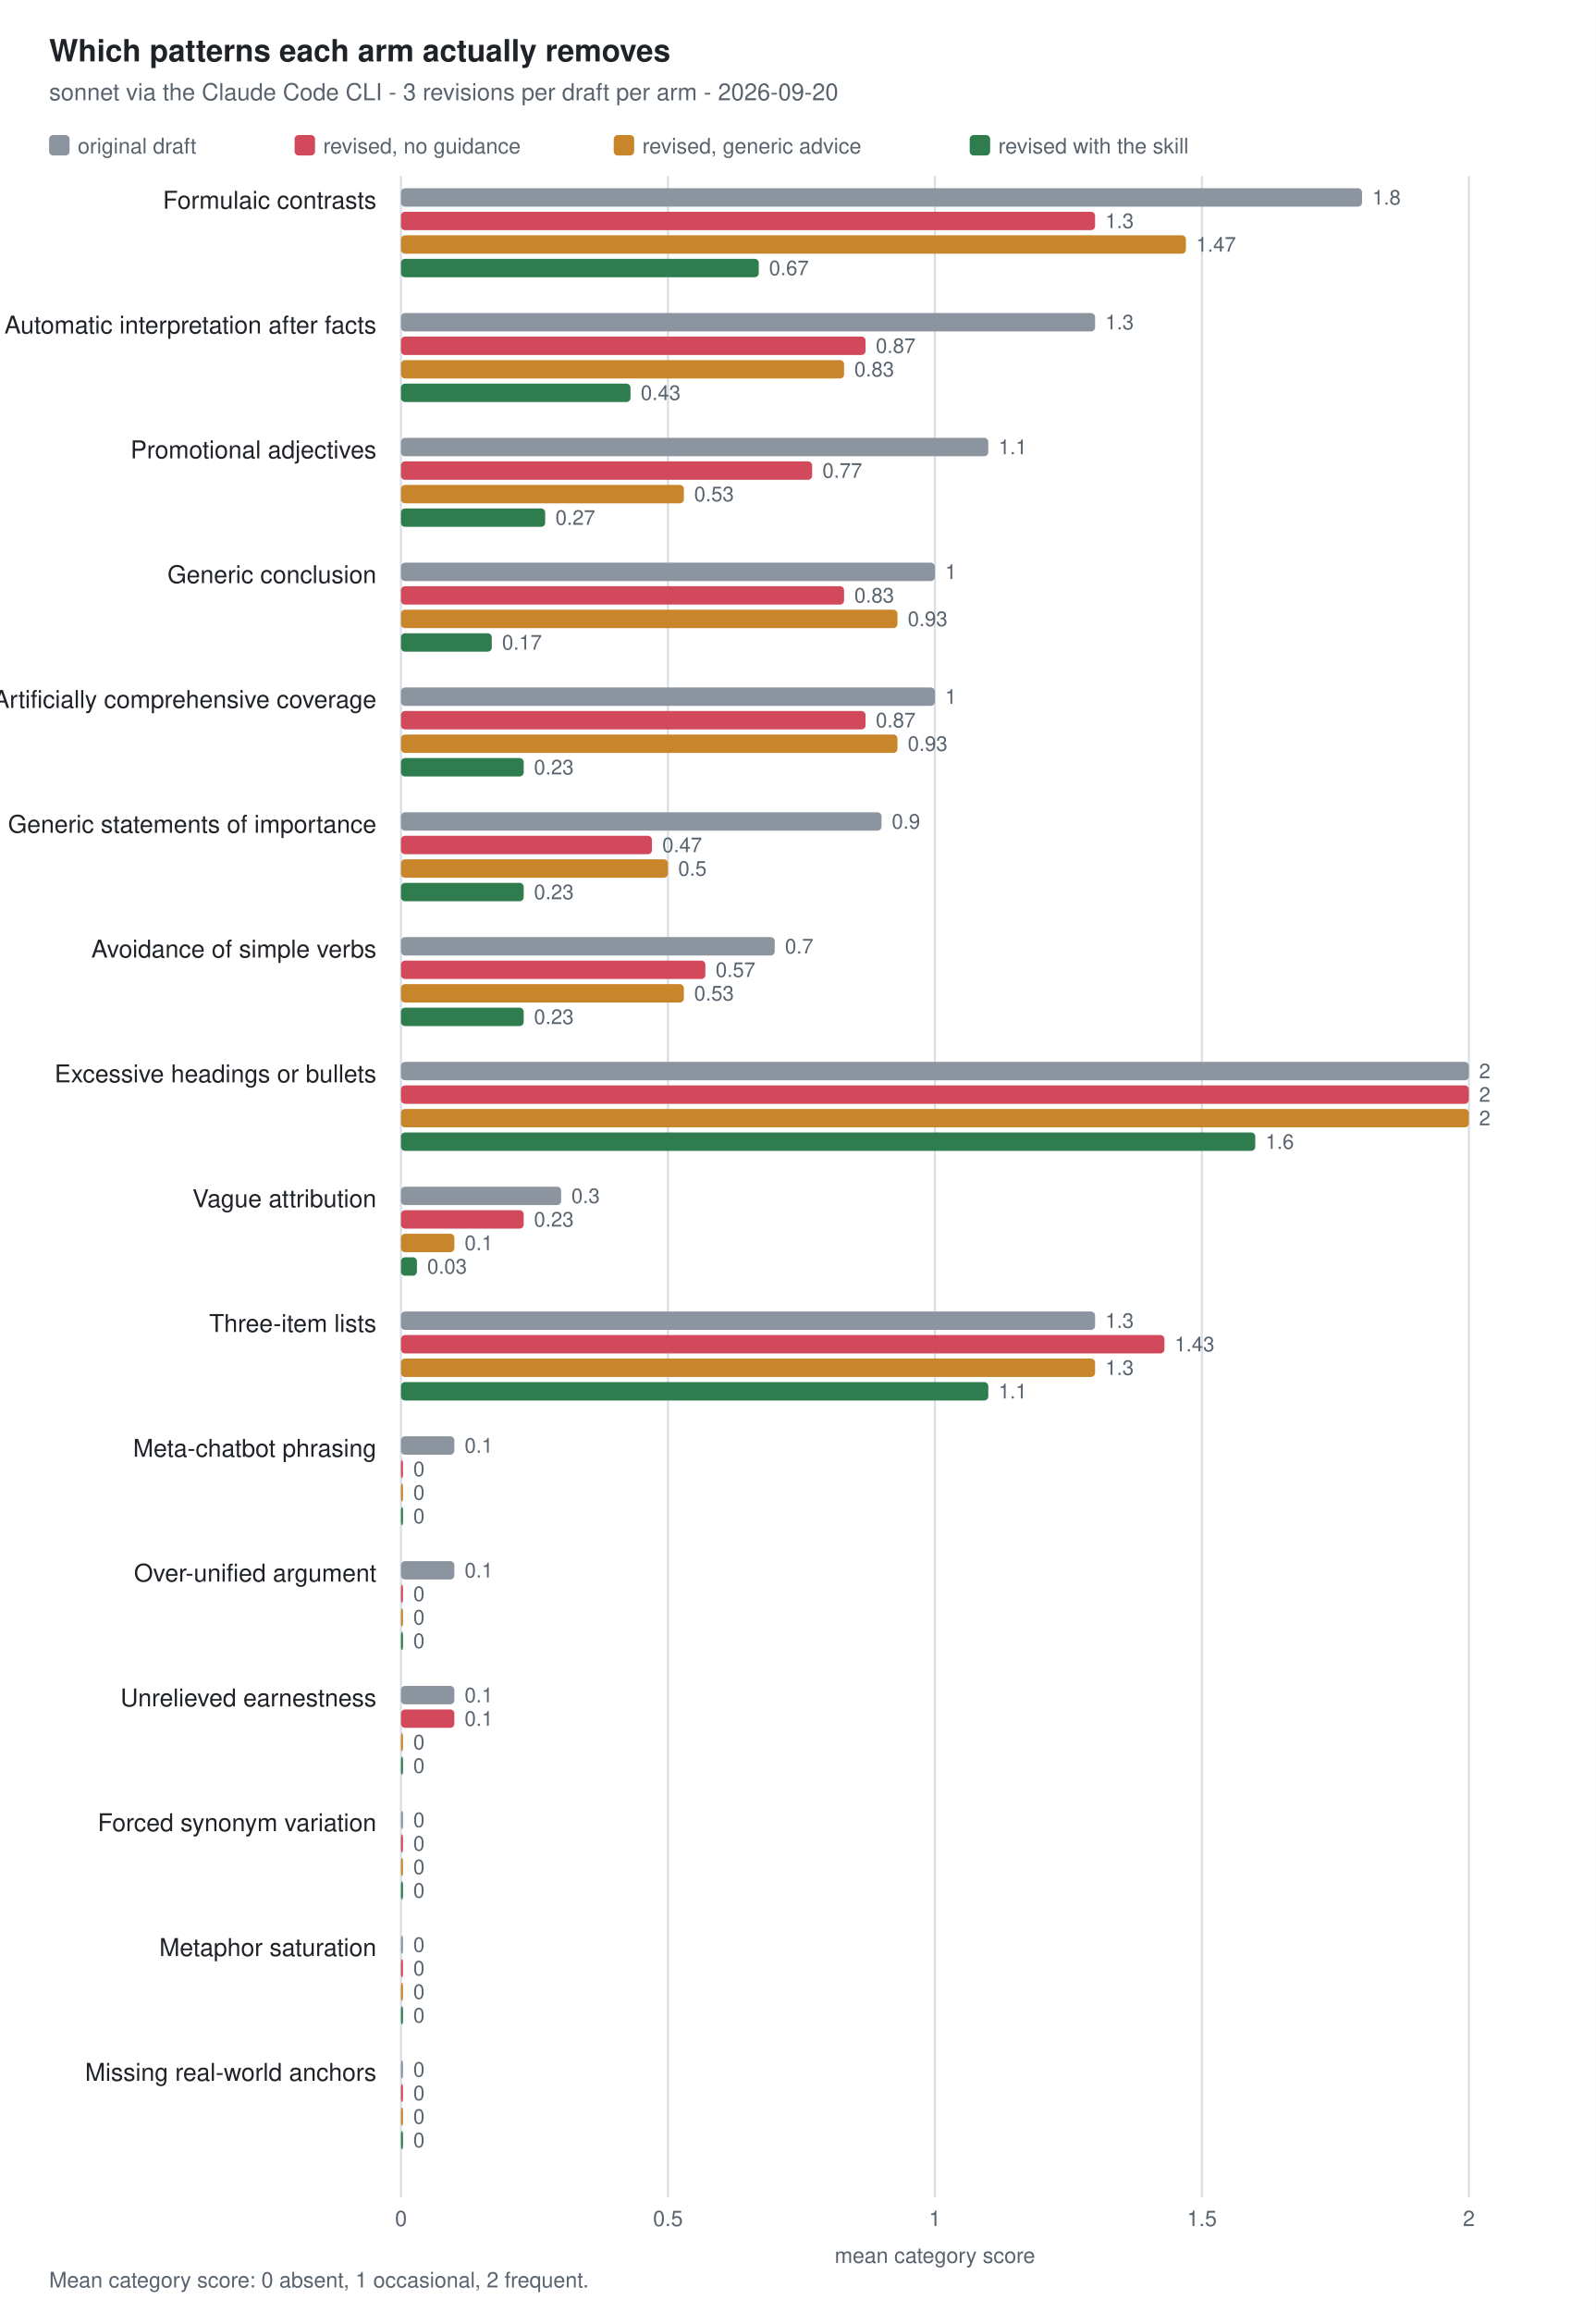
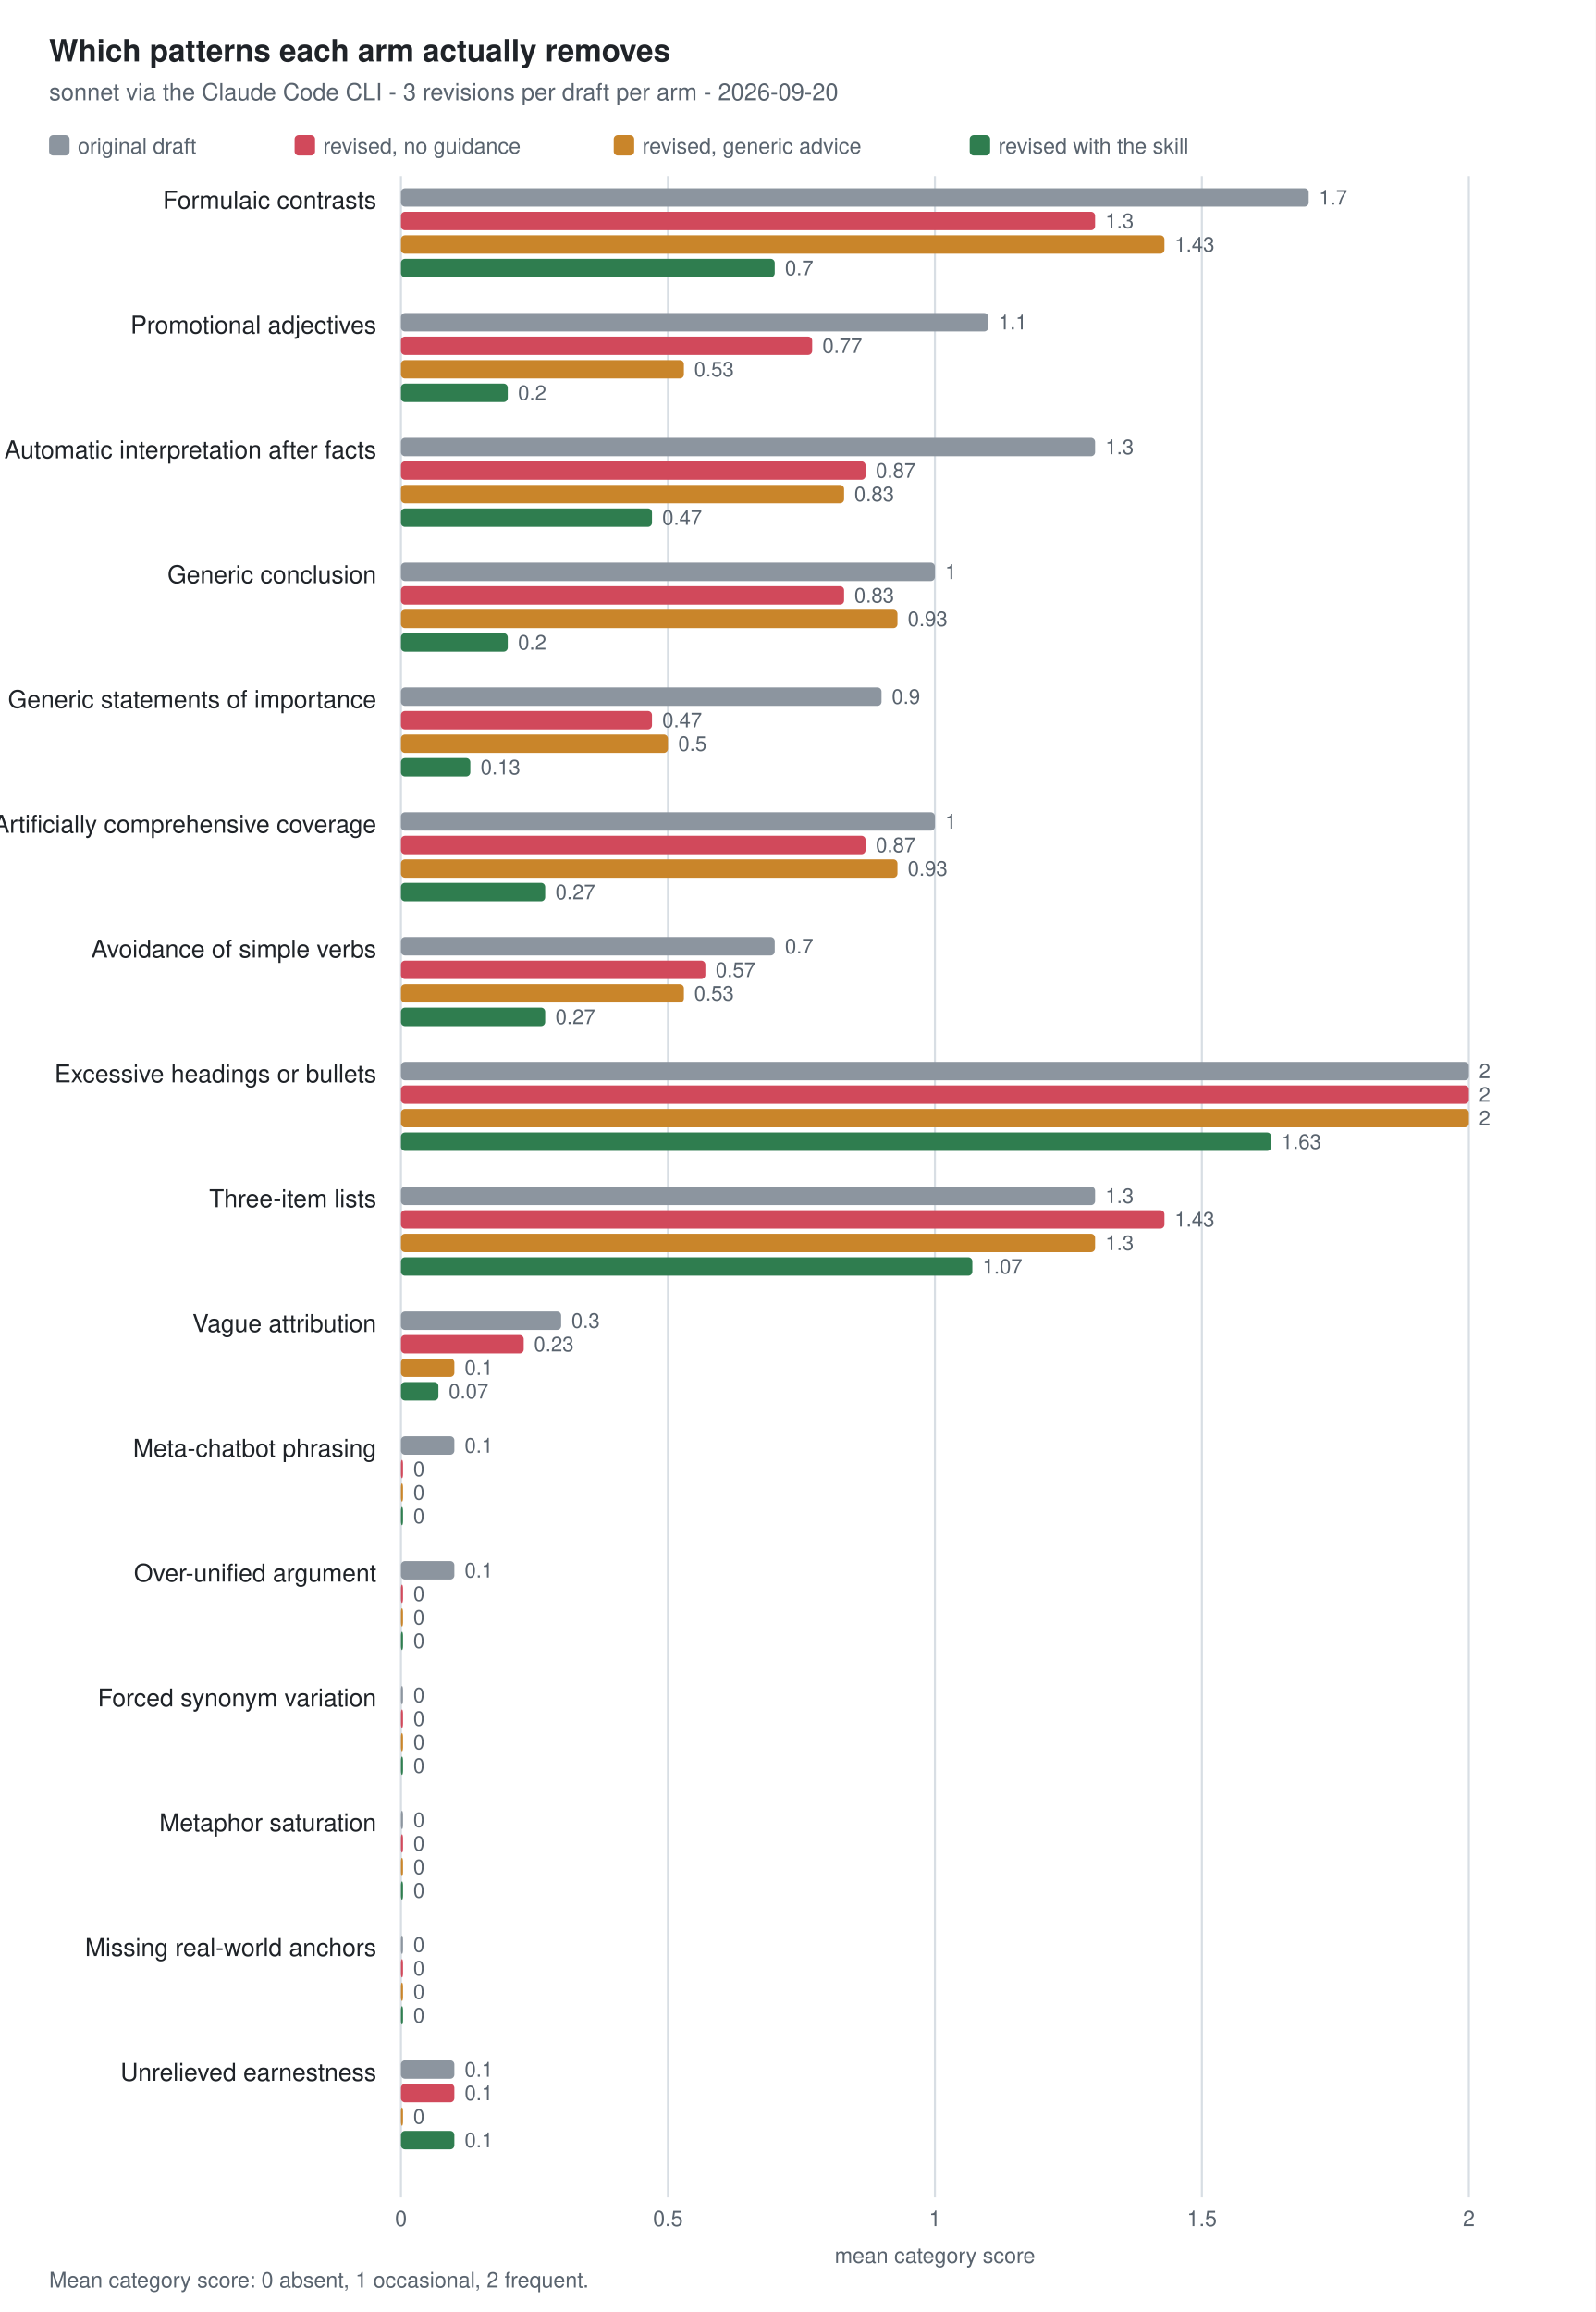
<svg xmlns="http://www.w3.org/2000/svg" width="780" height="1130" viewBox="0 0 780 1130" role="img" aria-label="Which patterns each arm actually removes">
  <style>text{font-family:-apple-system,BlinkMacSystemFont,'Segoe UI',Helvetica,Arial,sans-serif}.t{font-size:15px;font-weight:600}.s{font-size:11.5px}.l{font-size:12px}.n{font-size:10px}.a{font-size:10.5px}</style>
  <rect width="780" height="1130" fill="#ffffff" />
  <text class="t" x="24" y="30" fill="#1f2328">Which patterns each arm actually removes</text>
  <text class="s" x="24" y="49" fill="#59636e">sonnet via the Claude Code CLI - 3 revisions per draft per arm - 2026-09-20</text>
  <rect x="24" y="66" width="10" height="10" rx="2" fill="#8c959f" />
  <text class="a" x="38" y="75" fill="#59636e">original draft</text>
  <rect x="144" y="66" width="10" height="10" rx="2" fill="#d1495b" />
  <text class="a" x="158" y="75" fill="#59636e">revised, no guidance</text>
  <rect x="300" y="66" width="10" height="10" rx="2" fill="#c9852a" />
  <text class="a" x="314" y="75" fill="#59636e">revised, generic advice</text>
  <rect x="474" y="66" width="10" height="10" rx="2" fill="#2f7d4f" />
  <text class="a" x="488" y="75" fill="#59636e">revised with the skill</text>
  <line x1="196.0" y1="86" x2="196.0" y2="1074" stroke="#d8dee4" stroke-width="1" />
  <text class="a" x="196.0" y="1088" text-anchor="middle" fill="#59636e">0</text>
  <line x1="326.5" y1="86" x2="326.5" y2="1074" stroke="#d8dee4" stroke-width="1" />
  <text class="a" x="326.5" y="1088" text-anchor="middle" fill="#59636e">0.5</text>
  <line x1="457.0" y1="86" x2="457.0" y2="1074" stroke="#d8dee4" stroke-width="1" />
  <text class="a" x="457.0" y="1088" text-anchor="middle" fill="#59636e">1</text>
  <line x1="587.5" y1="86" x2="587.5" y2="1074" stroke="#d8dee4" stroke-width="1" />
  <text class="a" x="587.5" y="1088" text-anchor="middle" fill="#59636e">1.5</text>
  <line x1="718.0" y1="86" x2="718.0" y2="1074" stroke="#d8dee4" stroke-width="1" />
  <text class="a" x="718.0" y="1088" text-anchor="middle" fill="#59636e">2</text>
  <text class="a" x="457.0" y="1106" text-anchor="middle" fill="#59636e">mean category score</text>
  <text class="a" x="24" y="1118" fill="#59636e">Mean category score: 0 absent, 1 occasional, 2 frequent.</text>
  <text class="l" x="184" y="102.0" text-anchor="end" fill="#1f2328">Formulaic contrasts</text>
-   <rect x="196" y="92.0" width="469.8" height="9" rx="2" fill="#8c959f" />
-   <text class="n" x="670.8" y="100.0" fill="#59636e">1.8</text>
+   <rect x="196" y="92.0" width="443.7" height="9" rx="2" fill="#8c959f" />
+   <text class="n" x="644.7" y="100.0" fill="#59636e">1.7</text>
  <rect x="196" y="103.5" width="339.3" height="9" rx="2" fill="#d1495b" />
  <text class="n" x="540.3" y="111.5" fill="#59636e">1.3</text>
-   <rect x="196" y="115.0" width="383.7" height="9" rx="2" fill="#c9852a" />
-   <text class="n" x="584.7" y="123.0" fill="#59636e">1.47</text>
-   <rect x="196" y="126.5" width="174.9" height="9" rx="2" fill="#2f7d4f" />
-   <text class="n" x="375.9" y="134.5" fill="#59636e">0.67</text>
-   <text class="l" x="184" y="163.0" text-anchor="end" fill="#1f2328">Automatic interpretation after facts</text>
-   <rect x="196" y="153.0" width="339.3" height="9" rx="2" fill="#8c959f" />
-   <text class="n" x="540.3" y="161.0" fill="#59636e">1.3</text>
-   <rect x="196" y="164.5" width="227.1" height="9" rx="2" fill="#d1495b" />
-   <text class="n" x="428.1" y="172.5" fill="#59636e">0.87</text>
-   <rect x="196" y="176.0" width="216.6" height="9" rx="2" fill="#c9852a" />
-   <text class="n" x="417.6" y="184.0" fill="#59636e">0.83</text>
-   <rect x="196" y="187.5" width="112.2" height="9" rx="2" fill="#2f7d4f" />
-   <text class="n" x="313.2" y="195.5" fill="#59636e">0.43</text>
-   <text class="l" x="184" y="224.0" text-anchor="end" fill="#1f2328">Promotional adjectives</text>
-   <rect x="196" y="214.0" width="287.1" height="9" rx="2" fill="#8c959f" />
-   <text class="n" x="488.1" y="222.0" fill="#59636e">1.1</text>
-   <rect x="196" y="225.5" width="201.0" height="9" rx="2" fill="#d1495b" />
-   <text class="n" x="402.0" y="233.5" fill="#59636e">0.77</text>
-   <rect x="196" y="237.0" width="138.3" height="9" rx="2" fill="#c9852a" />
-   <text class="n" x="339.3" y="245.0" fill="#59636e">0.53</text>
-   <rect x="196" y="248.5" width="70.5" height="9" rx="2" fill="#2f7d4f" />
-   <text class="n" x="271.5" y="256.5" fill="#59636e">0.27</text>
+   <rect x="196" y="115.0" width="373.2" height="9" rx="2" fill="#c9852a" />
+   <text class="n" x="574.2" y="123.0" fill="#59636e">1.43</text>
+   <rect x="196" y="126.5" width="182.7" height="9" rx="2" fill="#2f7d4f" />
+   <text class="n" x="383.7" y="134.5" fill="#59636e">0.7</text>
+   <text class="l" x="184" y="163.0" text-anchor="end" fill="#1f2328">Promotional adjectives</text>
+   <rect x="196" y="153.0" width="287.1" height="9" rx="2" fill="#8c959f" />
+   <text class="n" x="488.1" y="161.0" fill="#59636e">1.1</text>
+   <rect x="196" y="164.5" width="201.0" height="9" rx="2" fill="#d1495b" />
+   <text class="n" x="402.0" y="172.5" fill="#59636e">0.77</text>
+   <rect x="196" y="176.0" width="138.3" height="9" rx="2" fill="#c9852a" />
+   <text class="n" x="339.3" y="184.0" fill="#59636e">0.53</text>
+   <rect x="196" y="187.5" width="52.2" height="9" rx="2" fill="#2f7d4f" />
+   <text class="n" x="253.2" y="195.5" fill="#59636e">0.2</text>
+   <text class="l" x="184" y="224.0" text-anchor="end" fill="#1f2328">Automatic interpretation after facts</text>
+   <rect x="196" y="214.0" width="339.3" height="9" rx="2" fill="#8c959f" />
+   <text class="n" x="540.3" y="222.0" fill="#59636e">1.3</text>
+   <rect x="196" y="225.5" width="227.1" height="9" rx="2" fill="#d1495b" />
+   <text class="n" x="428.1" y="233.5" fill="#59636e">0.87</text>
+   <rect x="196" y="237.0" width="216.6" height="9" rx="2" fill="#c9852a" />
+   <text class="n" x="417.6" y="245.0" fill="#59636e">0.83</text>
+   <rect x="196" y="248.5" width="122.7" height="9" rx="2" fill="#2f7d4f" />
+   <text class="n" x="323.7" y="256.5" fill="#59636e">0.47</text>
  <text class="l" x="184" y="285.0" text-anchor="end" fill="#1f2328">Generic conclusion</text>
  <rect x="196" y="275.0" width="261.0" height="9" rx="2" fill="#8c959f" />
  <text class="n" x="462.0" y="283.0" fill="#59636e">1</text>
  <rect x="196" y="286.5" width="216.6" height="9" rx="2" fill="#d1495b" />
  <text class="n" x="417.6" y="294.5" fill="#59636e">0.83</text>
  <rect x="196" y="298.0" width="242.7" height="9" rx="2" fill="#c9852a" />
  <text class="n" x="443.7" y="306.0" fill="#59636e">0.93</text>
-   <rect x="196" y="309.5" width="44.4" height="9" rx="2" fill="#2f7d4f" />
-   <text class="n" x="245.4" y="317.5" fill="#59636e">0.17</text>
-   <text class="l" x="184" y="346.0" text-anchor="end" fill="#1f2328">Artificially comprehensive coverage</text>
-   <rect x="196" y="336.0" width="261.0" height="9" rx="2" fill="#8c959f" />
-   <text class="n" x="462.0" y="344.0" fill="#59636e">1</text>
-   <rect x="196" y="347.5" width="227.1" height="9" rx="2" fill="#d1495b" />
-   <text class="n" x="428.1" y="355.5" fill="#59636e">0.87</text>
-   <rect x="196" y="359.0" width="242.7" height="9" rx="2" fill="#c9852a" />
-   <text class="n" x="443.7" y="367.0" fill="#59636e">0.93</text>
-   <rect x="196" y="370.5" width="60.0" height="9" rx="2" fill="#2f7d4f" />
-   <text class="n" x="261.0" y="378.5" fill="#59636e">0.23</text>
-   <text class="l" x="184" y="407.0" text-anchor="end" fill="#1f2328">Generic statements of importance</text>
-   <rect x="196" y="397.0" width="234.9" height="9" rx="2" fill="#8c959f" />
-   <text class="n" x="435.9" y="405.0" fill="#59636e">0.9</text>
-   <rect x="196" y="408.5" width="122.7" height="9" rx="2" fill="#d1495b" />
-   <text class="n" x="323.7" y="416.5" fill="#59636e">0.47</text>
-   <rect x="196" y="420.0" width="130.5" height="9" rx="2" fill="#c9852a" />
-   <text class="n" x="331.5" y="428.0" fill="#59636e">0.5</text>
-   <rect x="196" y="431.5" width="60.0" height="9" rx="2" fill="#2f7d4f" />
-   <text class="n" x="261.0" y="439.5" fill="#59636e">0.23</text>
+   <rect x="196" y="309.5" width="52.2" height="9" rx="2" fill="#2f7d4f" />
+   <text class="n" x="253.2" y="317.5" fill="#59636e">0.2</text>
+   <text class="l" x="184" y="346.0" text-anchor="end" fill="#1f2328">Generic statements of importance</text>
+   <rect x="196" y="336.0" width="234.9" height="9" rx="2" fill="#8c959f" />
+   <text class="n" x="435.9" y="344.0" fill="#59636e">0.9</text>
+   <rect x="196" y="347.5" width="122.7" height="9" rx="2" fill="#d1495b" />
+   <text class="n" x="323.7" y="355.5" fill="#59636e">0.47</text>
+   <rect x="196" y="359.0" width="130.5" height="9" rx="2" fill="#c9852a" />
+   <text class="n" x="331.5" y="367.0" fill="#59636e">0.5</text>
+   <rect x="196" y="370.5" width="33.9" height="9" rx="2" fill="#2f7d4f" />
+   <text class="n" x="234.9" y="378.5" fill="#59636e">0.13</text>
+   <text class="l" x="184" y="407.0" text-anchor="end" fill="#1f2328">Artificially comprehensive coverage</text>
+   <rect x="196" y="397.0" width="261.0" height="9" rx="2" fill="#8c959f" />
+   <text class="n" x="462.0" y="405.0" fill="#59636e">1</text>
+   <rect x="196" y="408.5" width="227.1" height="9" rx="2" fill="#d1495b" />
+   <text class="n" x="428.1" y="416.5" fill="#59636e">0.87</text>
+   <rect x="196" y="420.0" width="242.7" height="9" rx="2" fill="#c9852a" />
+   <text class="n" x="443.7" y="428.0" fill="#59636e">0.93</text>
+   <rect x="196" y="431.5" width="70.5" height="9" rx="2" fill="#2f7d4f" />
+   <text class="n" x="271.5" y="439.5" fill="#59636e">0.27</text>
  <text class="l" x="184" y="468.0" text-anchor="end" fill="#1f2328">Avoidance of simple verbs</text>
  <rect x="196" y="458.0" width="182.7" height="9" rx="2" fill="#8c959f" />
  <text class="n" x="383.7" y="466.0" fill="#59636e">0.7</text>
  <rect x="196" y="469.5" width="148.8" height="9" rx="2" fill="#d1495b" />
  <text class="n" x="349.8" y="477.5" fill="#59636e">0.57</text>
  <rect x="196" y="481.0" width="138.3" height="9" rx="2" fill="#c9852a" />
  <text class="n" x="339.3" y="489.0" fill="#59636e">0.53</text>
-   <rect x="196" y="492.5" width="60.0" height="9" rx="2" fill="#2f7d4f" />
-   <text class="n" x="261.0" y="500.5" fill="#59636e">0.23</text>
+   <rect x="196" y="492.5" width="70.5" height="9" rx="2" fill="#2f7d4f" />
+   <text class="n" x="271.5" y="500.5" fill="#59636e">0.27</text>
  <text class="l" x="184" y="529.0" text-anchor="end" fill="#1f2328">Excessive headings or bullets</text>
  <rect x="196" y="519.0" width="522.0" height="9" rx="2" fill="#8c959f" />
  <text class="n" x="723.0" y="527.0" fill="#59636e">2</text>
  <rect x="196" y="530.5" width="522.0" height="9" rx="2" fill="#d1495b" />
  <text class="n" x="723.0" y="538.5" fill="#59636e">2</text>
  <rect x="196" y="542.0" width="522.0" height="9" rx="2" fill="#c9852a" />
  <text class="n" x="723.0" y="550.0" fill="#59636e">2</text>
-   <rect x="196" y="553.5" width="417.6" height="9" rx="2" fill="#2f7d4f" />
-   <text class="n" x="618.6" y="561.5" fill="#59636e">1.6</text>
-   <text class="l" x="184" y="590.0" text-anchor="end" fill="#1f2328">Vague attribution</text>
-   <rect x="196" y="580.0" width="78.3" height="9" rx="2" fill="#8c959f" />
-   <text class="n" x="279.3" y="588.0" fill="#59636e">0.3</text>
-   <rect x="196" y="591.5" width="60.0" height="9" rx="2" fill="#d1495b" />
-   <text class="n" x="261.0" y="599.5" fill="#59636e">0.23</text>
-   <rect x="196" y="603.0" width="26.1" height="9" rx="2" fill="#c9852a" />
-   <text class="n" x="227.1" y="611.0" fill="#59636e">0.1</text>
-   <rect x="196" y="614.5" width="7.8" height="9" rx="2" fill="#2f7d4f" />
-   <text class="n" x="208.8" y="622.5" fill="#59636e">0.03</text>
-   <text class="l" x="184" y="651.0" text-anchor="end" fill="#1f2328">Three-item lists</text>
-   <rect x="196" y="641.0" width="339.3" height="9" rx="2" fill="#8c959f" />
-   <text class="n" x="540.3" y="649.0" fill="#59636e">1.3</text>
-   <rect x="196" y="652.5" width="373.2" height="9" rx="2" fill="#d1495b" />
-   <text class="n" x="574.2" y="660.5" fill="#59636e">1.43</text>
-   <rect x="196" y="664.0" width="339.3" height="9" rx="2" fill="#c9852a" />
-   <text class="n" x="540.3" y="672.0" fill="#59636e">1.3</text>
-   <rect x="196" y="675.5" width="287.1" height="9" rx="2" fill="#2f7d4f" />
-   <text class="n" x="488.1" y="683.5" fill="#59636e">1.1</text>
+   <rect x="196" y="553.5" width="425.4" height="9" rx="2" fill="#2f7d4f" />
+   <text class="n" x="626.4" y="561.5" fill="#59636e">1.63</text>
+   <text class="l" x="184" y="590.0" text-anchor="end" fill="#1f2328">Three-item lists</text>
+   <rect x="196" y="580.0" width="339.3" height="9" rx="2" fill="#8c959f" />
+   <text class="n" x="540.3" y="588.0" fill="#59636e">1.3</text>
+   <rect x="196" y="591.5" width="373.2" height="9" rx="2" fill="#d1495b" />
+   <text class="n" x="574.2" y="599.5" fill="#59636e">1.43</text>
+   <rect x="196" y="603.0" width="339.3" height="9" rx="2" fill="#c9852a" />
+   <text class="n" x="540.3" y="611.0" fill="#59636e">1.3</text>
+   <rect x="196" y="614.5" width="279.3" height="9" rx="2" fill="#2f7d4f" />
+   <text class="n" x="480.3" y="622.5" fill="#59636e">1.07</text>
+   <text class="l" x="184" y="651.0" text-anchor="end" fill="#1f2328">Vague attribution</text>
+   <rect x="196" y="641.0" width="78.3" height="9" rx="2" fill="#8c959f" />
+   <text class="n" x="279.3" y="649.0" fill="#59636e">0.3</text>
+   <rect x="196" y="652.5" width="60.0" height="9" rx="2" fill="#d1495b" />
+   <text class="n" x="261.0" y="660.5" fill="#59636e">0.23</text>
+   <rect x="196" y="664.0" width="26.1" height="9" rx="2" fill="#c9852a" />
+   <text class="n" x="227.1" y="672.0" fill="#59636e">0.1</text>
+   <rect x="196" y="675.5" width="18.3" height="9" rx="2" fill="#2f7d4f" />
+   <text class="n" x="219.3" y="683.5" fill="#59636e">0.07</text>
  <text class="l" x="184" y="712.0" text-anchor="end" fill="#1f2328">Meta-chatbot phrasing</text>
  <rect x="196" y="702.0" width="26.1" height="9" rx="2" fill="#8c959f" />
  <text class="n" x="227.1" y="710.0" fill="#59636e">0.1</text>
  <rect x="196" y="713.5" width="1.0" height="9" rx="2" fill="#d1495b" />
  <text class="n" x="202.0" y="721.5" fill="#59636e">0</text>
  <rect x="196" y="725.0" width="1.0" height="9" rx="2" fill="#c9852a" />
  <text class="n" x="202.0" y="733.0" fill="#59636e">0</text>
  <rect x="196" y="736.5" width="1.0" height="9" rx="2" fill="#2f7d4f" />
  <text class="n" x="202.0" y="744.5" fill="#59636e">0</text>
  <text class="l" x="184" y="773.0" text-anchor="end" fill="#1f2328">Over-unified argument</text>
  <rect x="196" y="763.0" width="26.1" height="9" rx="2" fill="#8c959f" />
  <text class="n" x="227.1" y="771.0" fill="#59636e">0.1</text>
  <rect x="196" y="774.5" width="1.0" height="9" rx="2" fill="#d1495b" />
  <text class="n" x="202.0" y="782.5" fill="#59636e">0</text>
  <rect x="196" y="786.0" width="1.0" height="9" rx="2" fill="#c9852a" />
  <text class="n" x="202.0" y="794.0" fill="#59636e">0</text>
  <rect x="196" y="797.5" width="1.0" height="9" rx="2" fill="#2f7d4f" />
  <text class="n" x="202.0" y="805.5" fill="#59636e">0</text>
-   <text class="l" x="184" y="834.0" text-anchor="end" fill="#1f2328">Unrelieved earnestness</text>
-   <rect x="196" y="824.0" width="26.1" height="9" rx="2" fill="#8c959f" />
-   <text class="n" x="227.1" y="832.0" fill="#59636e">0.1</text>
-   <rect x="196" y="835.5" width="26.1" height="9" rx="2" fill="#d1495b" />
-   <text class="n" x="227.1" y="843.5" fill="#59636e">0.1</text>
+   <text class="l" x="184" y="834.0" text-anchor="end" fill="#1f2328">Forced synonym variation</text>
+   <rect x="196" y="824.0" width="1.0" height="9" rx="2" fill="#8c959f" />
+   <text class="n" x="202.0" y="832.0" fill="#59636e">0</text>
+   <rect x="196" y="835.5" width="1.0" height="9" rx="2" fill="#d1495b" />
+   <text class="n" x="202.0" y="843.5" fill="#59636e">0</text>
  <rect x="196" y="847.0" width="1.0" height="9" rx="2" fill="#c9852a" />
  <text class="n" x="202.0" y="855.0" fill="#59636e">0</text>
  <rect x="196" y="858.5" width="1.0" height="9" rx="2" fill="#2f7d4f" />
  <text class="n" x="202.0" y="866.5" fill="#59636e">0</text>
-   <text class="l" x="184" y="895.0" text-anchor="end" fill="#1f2328">Forced synonym variation</text>
+   <text class="l" x="184" y="895.0" text-anchor="end" fill="#1f2328">Metaphor saturation</text>
  <rect x="196" y="885.0" width="1.0" height="9" rx="2" fill="#8c959f" />
  <text class="n" x="202.0" y="893.0" fill="#59636e">0</text>
  <rect x="196" y="896.5" width="1.0" height="9" rx="2" fill="#d1495b" />
  <text class="n" x="202.0" y="904.5" fill="#59636e">0</text>
  <rect x="196" y="908.0" width="1.0" height="9" rx="2" fill="#c9852a" />
  <text class="n" x="202.0" y="916.0" fill="#59636e">0</text>
  <rect x="196" y="919.5" width="1.0" height="9" rx="2" fill="#2f7d4f" />
  <text class="n" x="202.0" y="927.5" fill="#59636e">0</text>
-   <text class="l" x="184" y="956.0" text-anchor="end" fill="#1f2328">Metaphor saturation</text>
+   <text class="l" x="184" y="956.0" text-anchor="end" fill="#1f2328">Missing real-world anchors</text>
  <rect x="196" y="946.0" width="1.0" height="9" rx="2" fill="#8c959f" />
  <text class="n" x="202.0" y="954.0" fill="#59636e">0</text>
  <rect x="196" y="957.5" width="1.0" height="9" rx="2" fill="#d1495b" />
  <text class="n" x="202.0" y="965.5" fill="#59636e">0</text>
  <rect x="196" y="969.0" width="1.0" height="9" rx="2" fill="#c9852a" />
  <text class="n" x="202.0" y="977.0" fill="#59636e">0</text>
  <rect x="196" y="980.5" width="1.0" height="9" rx="2" fill="#2f7d4f" />
  <text class="n" x="202.0" y="988.5" fill="#59636e">0</text>
-   <text class="l" x="184" y="1017.0" text-anchor="end" fill="#1f2328">Missing real-world anchors</text>
-   <rect x="196" y="1007.0" width="1.0" height="9" rx="2" fill="#8c959f" />
-   <text class="n" x="202.0" y="1015.0" fill="#59636e">0</text>
-   <rect x="196" y="1018.5" width="1.0" height="9" rx="2" fill="#d1495b" />
-   <text class="n" x="202.0" y="1026.5" fill="#59636e">0</text>
+   <text class="l" x="184" y="1017.0" text-anchor="end" fill="#1f2328">Unrelieved earnestness</text>
+   <rect x="196" y="1007.0" width="26.1" height="9" rx="2" fill="#8c959f" />
+   <text class="n" x="227.1" y="1015.0" fill="#59636e">0.1</text>
+   <rect x="196" y="1018.5" width="26.1" height="9" rx="2" fill="#d1495b" />
+   <text class="n" x="227.1" y="1026.5" fill="#59636e">0.1</text>
  <rect x="196" y="1030.0" width="1.0" height="9" rx="2" fill="#c9852a" />
  <text class="n" x="202.0" y="1038.0" fill="#59636e">0</text>
-   <rect x="196" y="1041.5" width="1.0" height="9" rx="2" fill="#2f7d4f" />
-   <text class="n" x="202.0" y="1049.5" fill="#59636e">0</text>
+   <rect x="196" y="1041.5" width="26.1" height="9" rx="2" fill="#2f7d4f" />
+   <text class="n" x="227.1" y="1049.5" fill="#59636e">0.1</text>
</svg>
